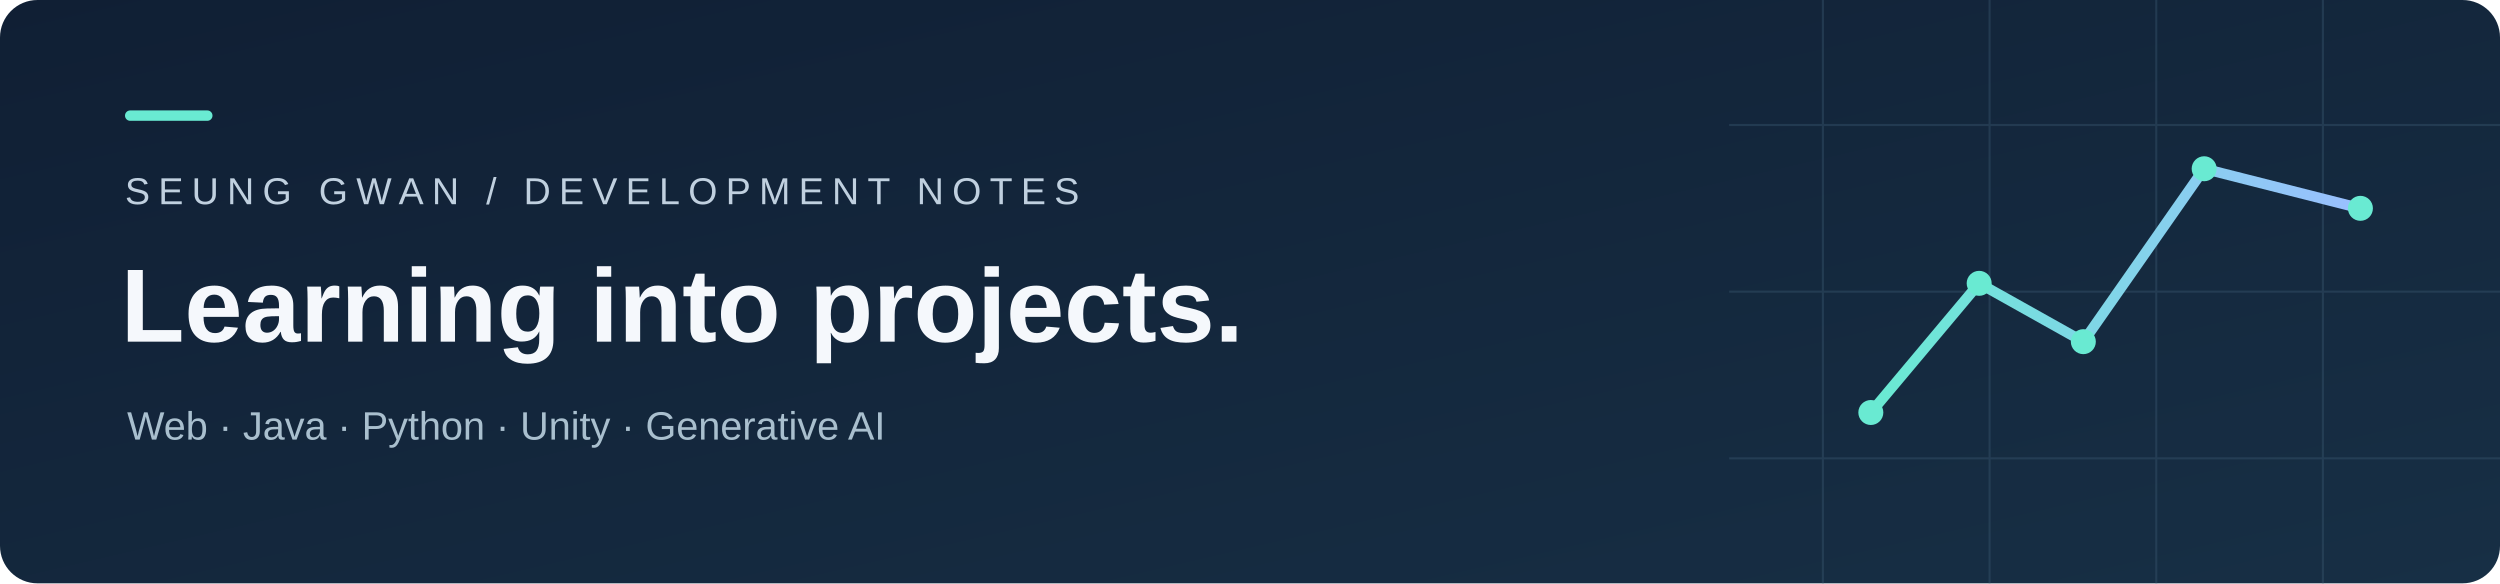
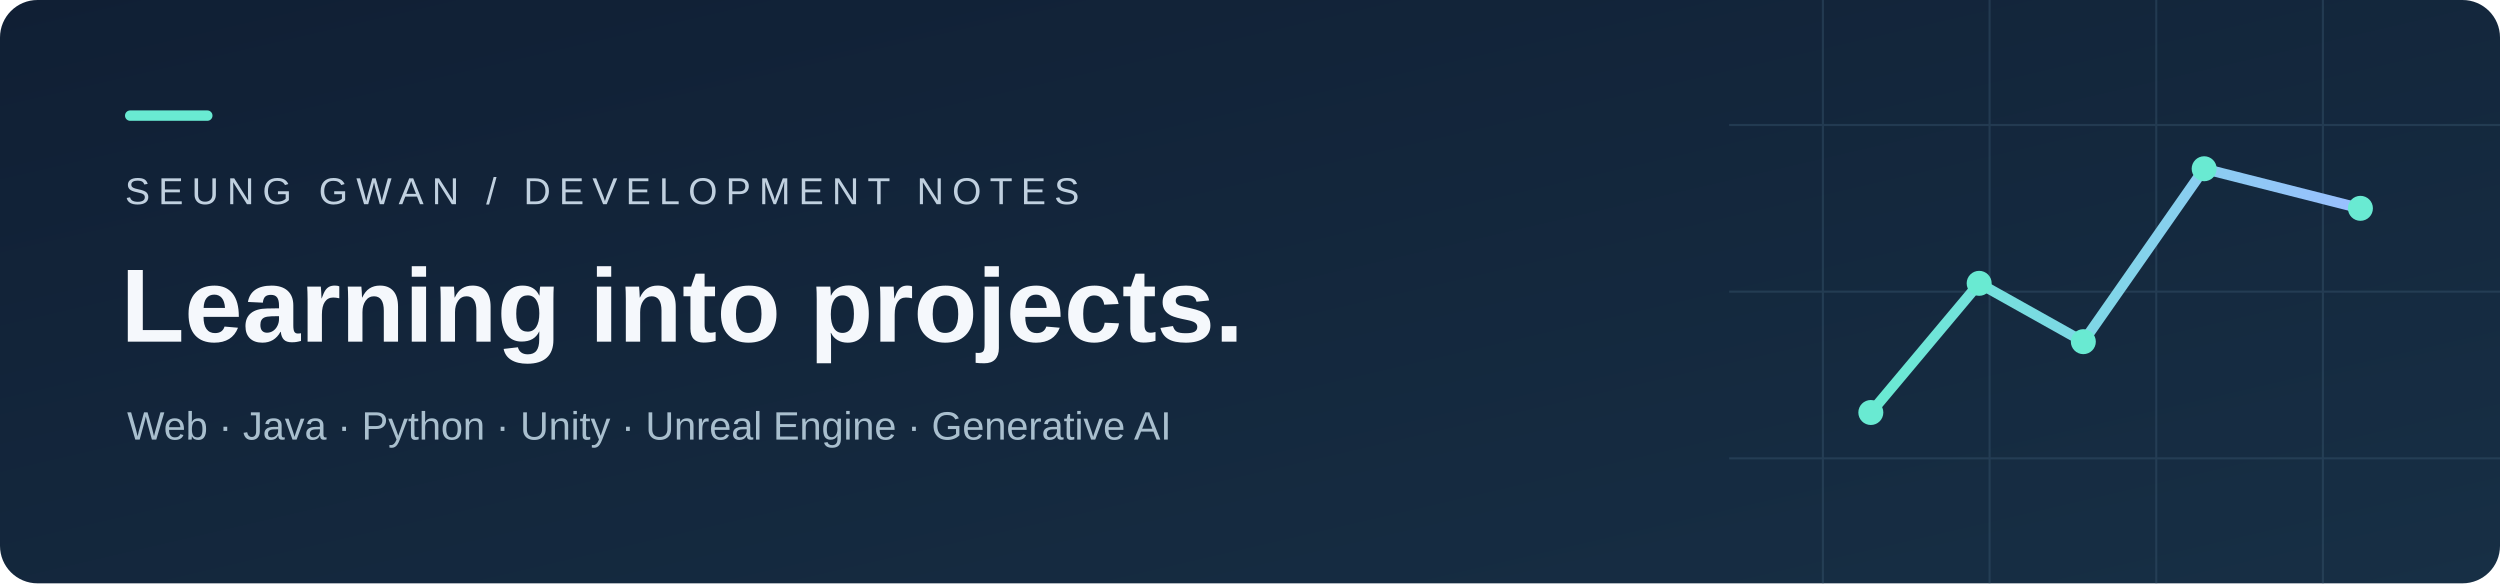
<svg xmlns="http://www.w3.org/2000/svg" width="1200" height="280" viewBox="0 0 1200 280" role="img" aria-labelledby="title desc">
  <defs>
    <linearGradient id="bg" x1="0" y1="0" x2="1" y2="1">
      <stop stop-color="#101f34" />
      <stop offset="1" stop-color="#172f45" />
    </linearGradient>
    <linearGradient id="accent">
      <stop stop-color="#69ead2" />
      <stop offset="1" stop-color="#9abfff" />
    </linearGradient>
  </defs>
  <rect width="1200" height="280" rx="18" fill="url(#bg)" />
  <path d="M875 0v280M955 0v280M1035 0v280M1115 0v280M830 60h370M830 140h370M830 220h370" stroke="#36546b" stroke-opacity=".45" />
  <rect x="60" y="53" width="42" height="5" rx="2.5" fill="#69ead2" />
  <text x="60" y="98" fill="#c0d0df" font-family="Arial, Helvetica, sans-serif" font-size="18" letter-spacing="4">SEUNG GWAN / DEVELOPMENT NOTES</text>
  <text x="58" y="164" fill="#f5f8fc" font-family="Arial, Helvetica, sans-serif" font-size="50" font-weight="700">Learning into projects.</text>
-   <text x="61" y="211" fill="#a9bfce" font-family="Arial, Helvetica, sans-serif" font-size="19">Web · Java · Python · Unity · Generative AI</text>
+   <text x="61" y="211" fill="#a9bfce" font-family="Arial, Helvetica, sans-serif" font-size="19">Web · Java · Python · Unity · Unreal Engine · Generative AI</text>
  <path d="M898 198l52-62 50 28 58-83 75 19" fill="none" stroke="url(#accent)" stroke-width="5" stroke-linecap="round" stroke-linejoin="round" />
  <g fill="#69ead2">
    <circle cx="898" cy="198" r="6" />
    <circle cx="950" cy="136" r="6" />
    <circle cx="1000" cy="164" r="6" />
    <circle cx="1058" cy="81" r="6" />
    <circle cx="1133" cy="100" r="6" />
  </g>
</svg>
